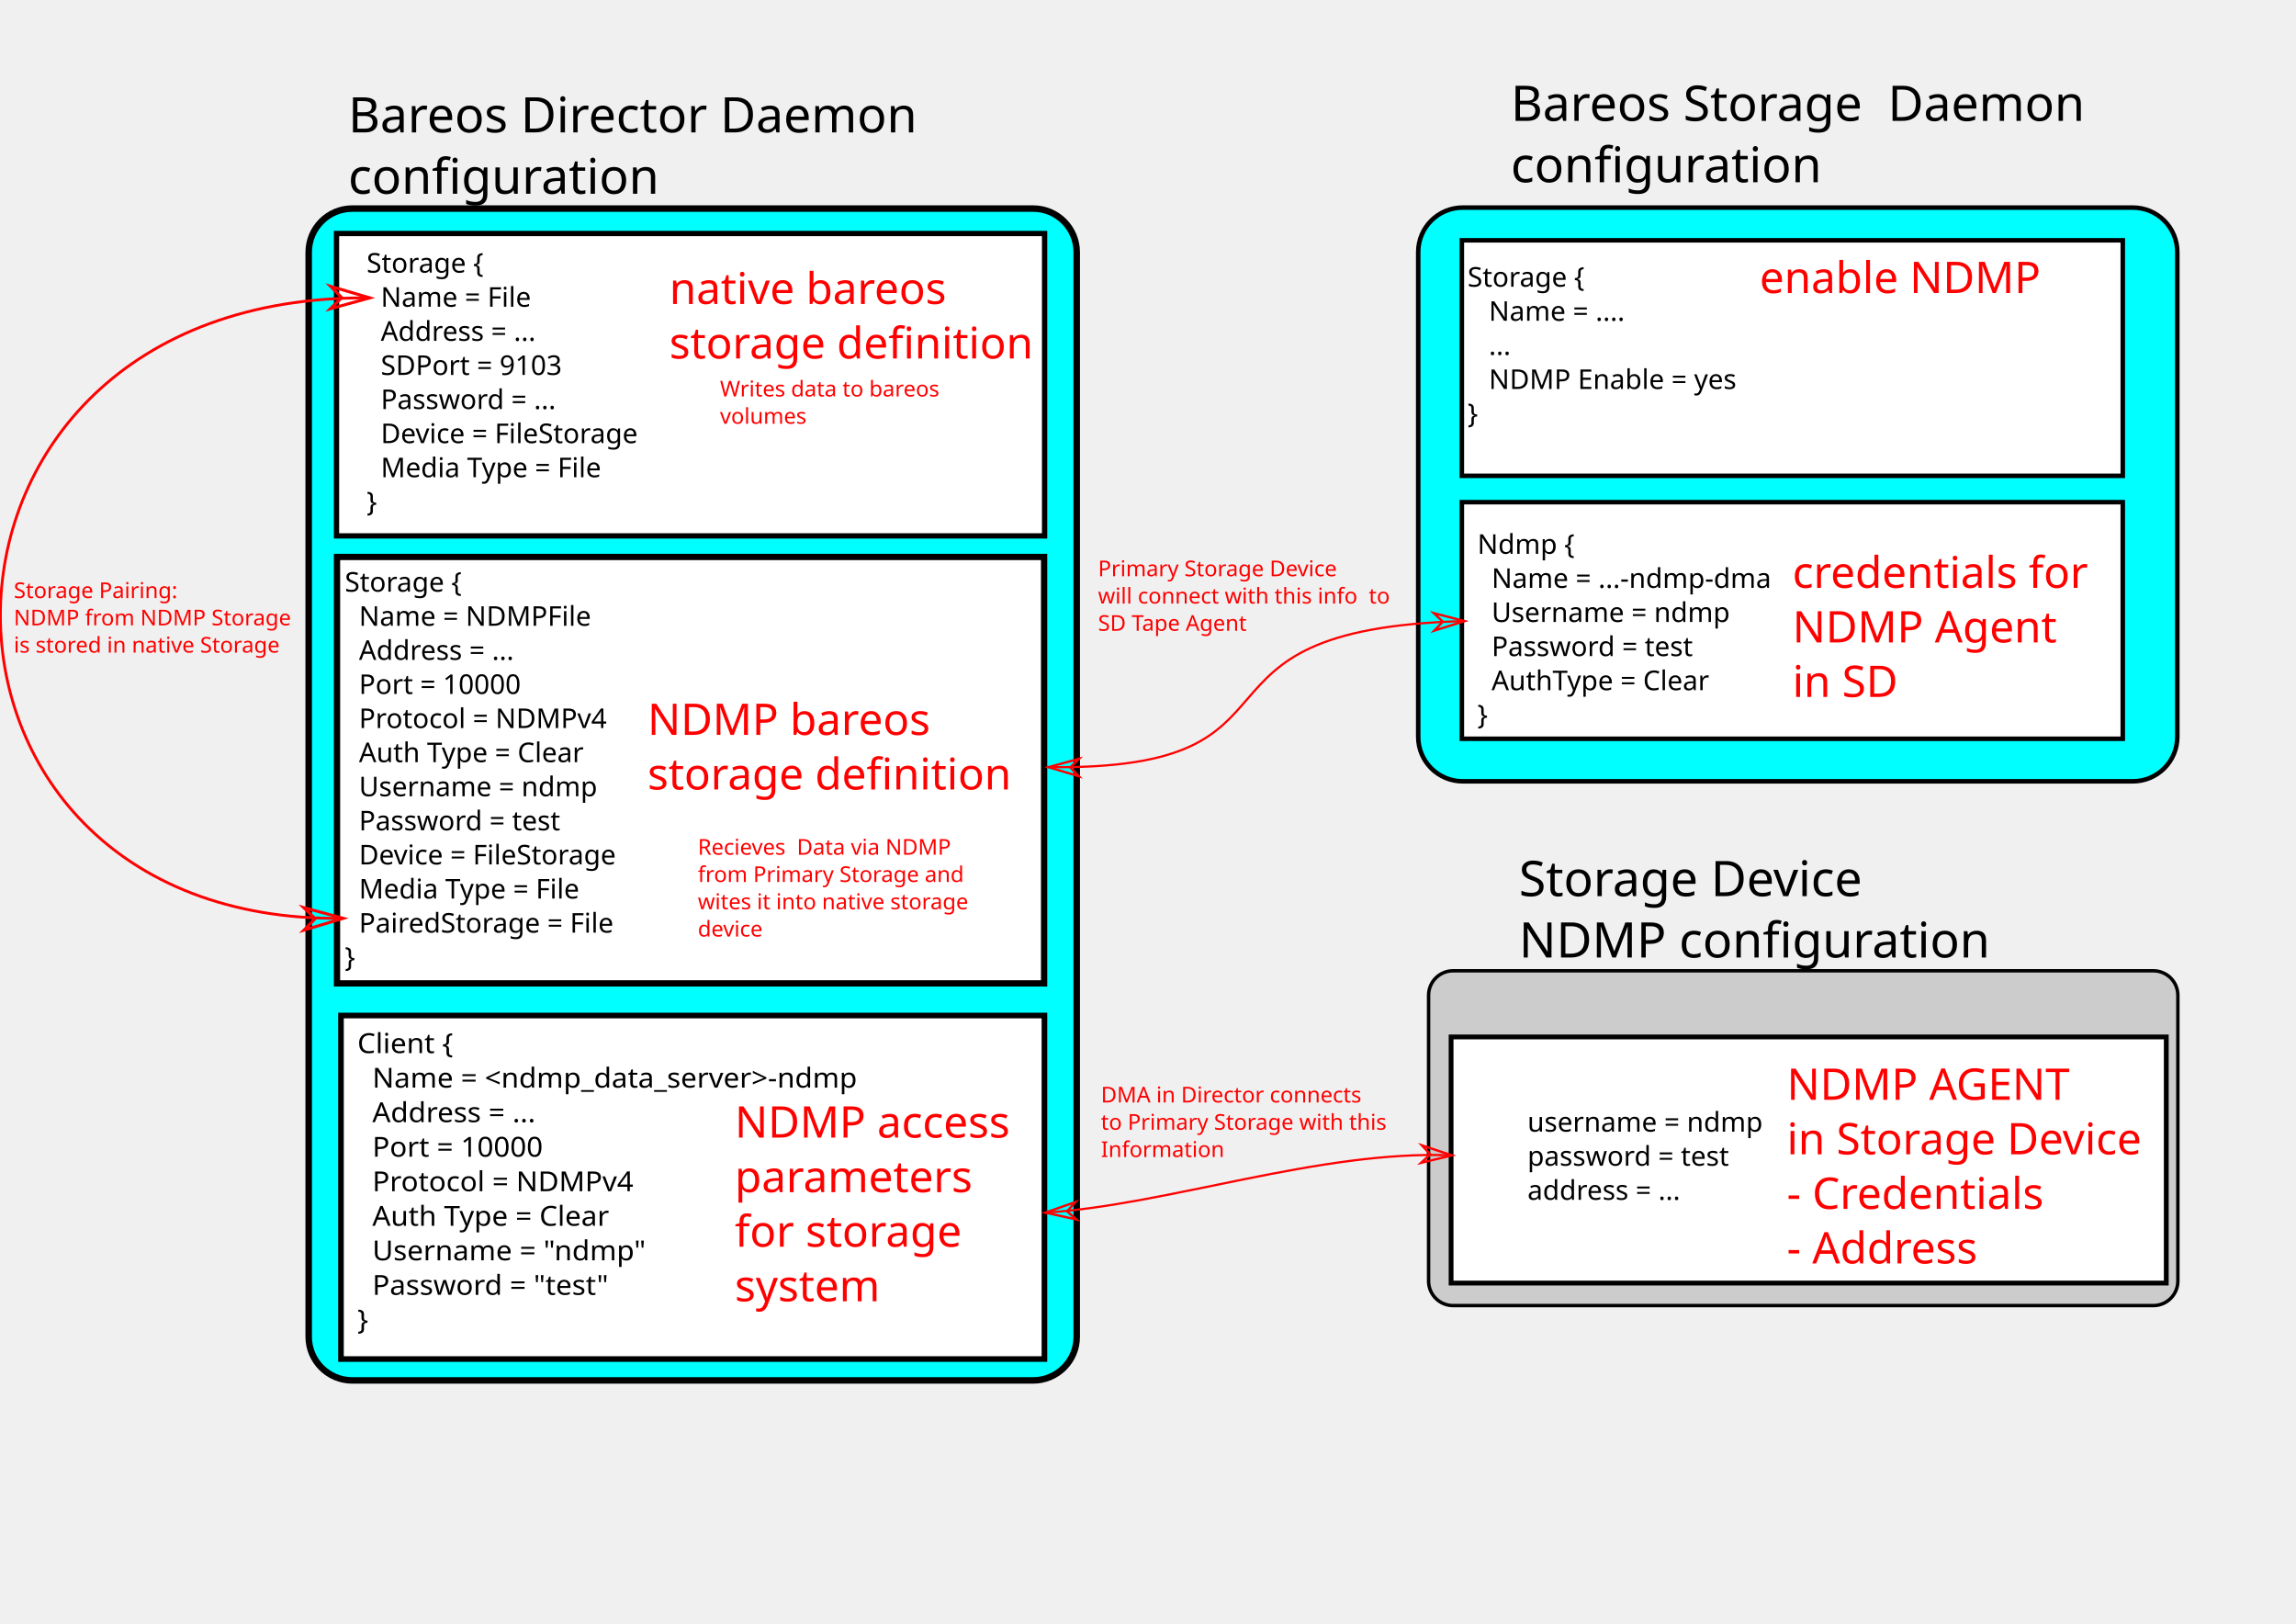
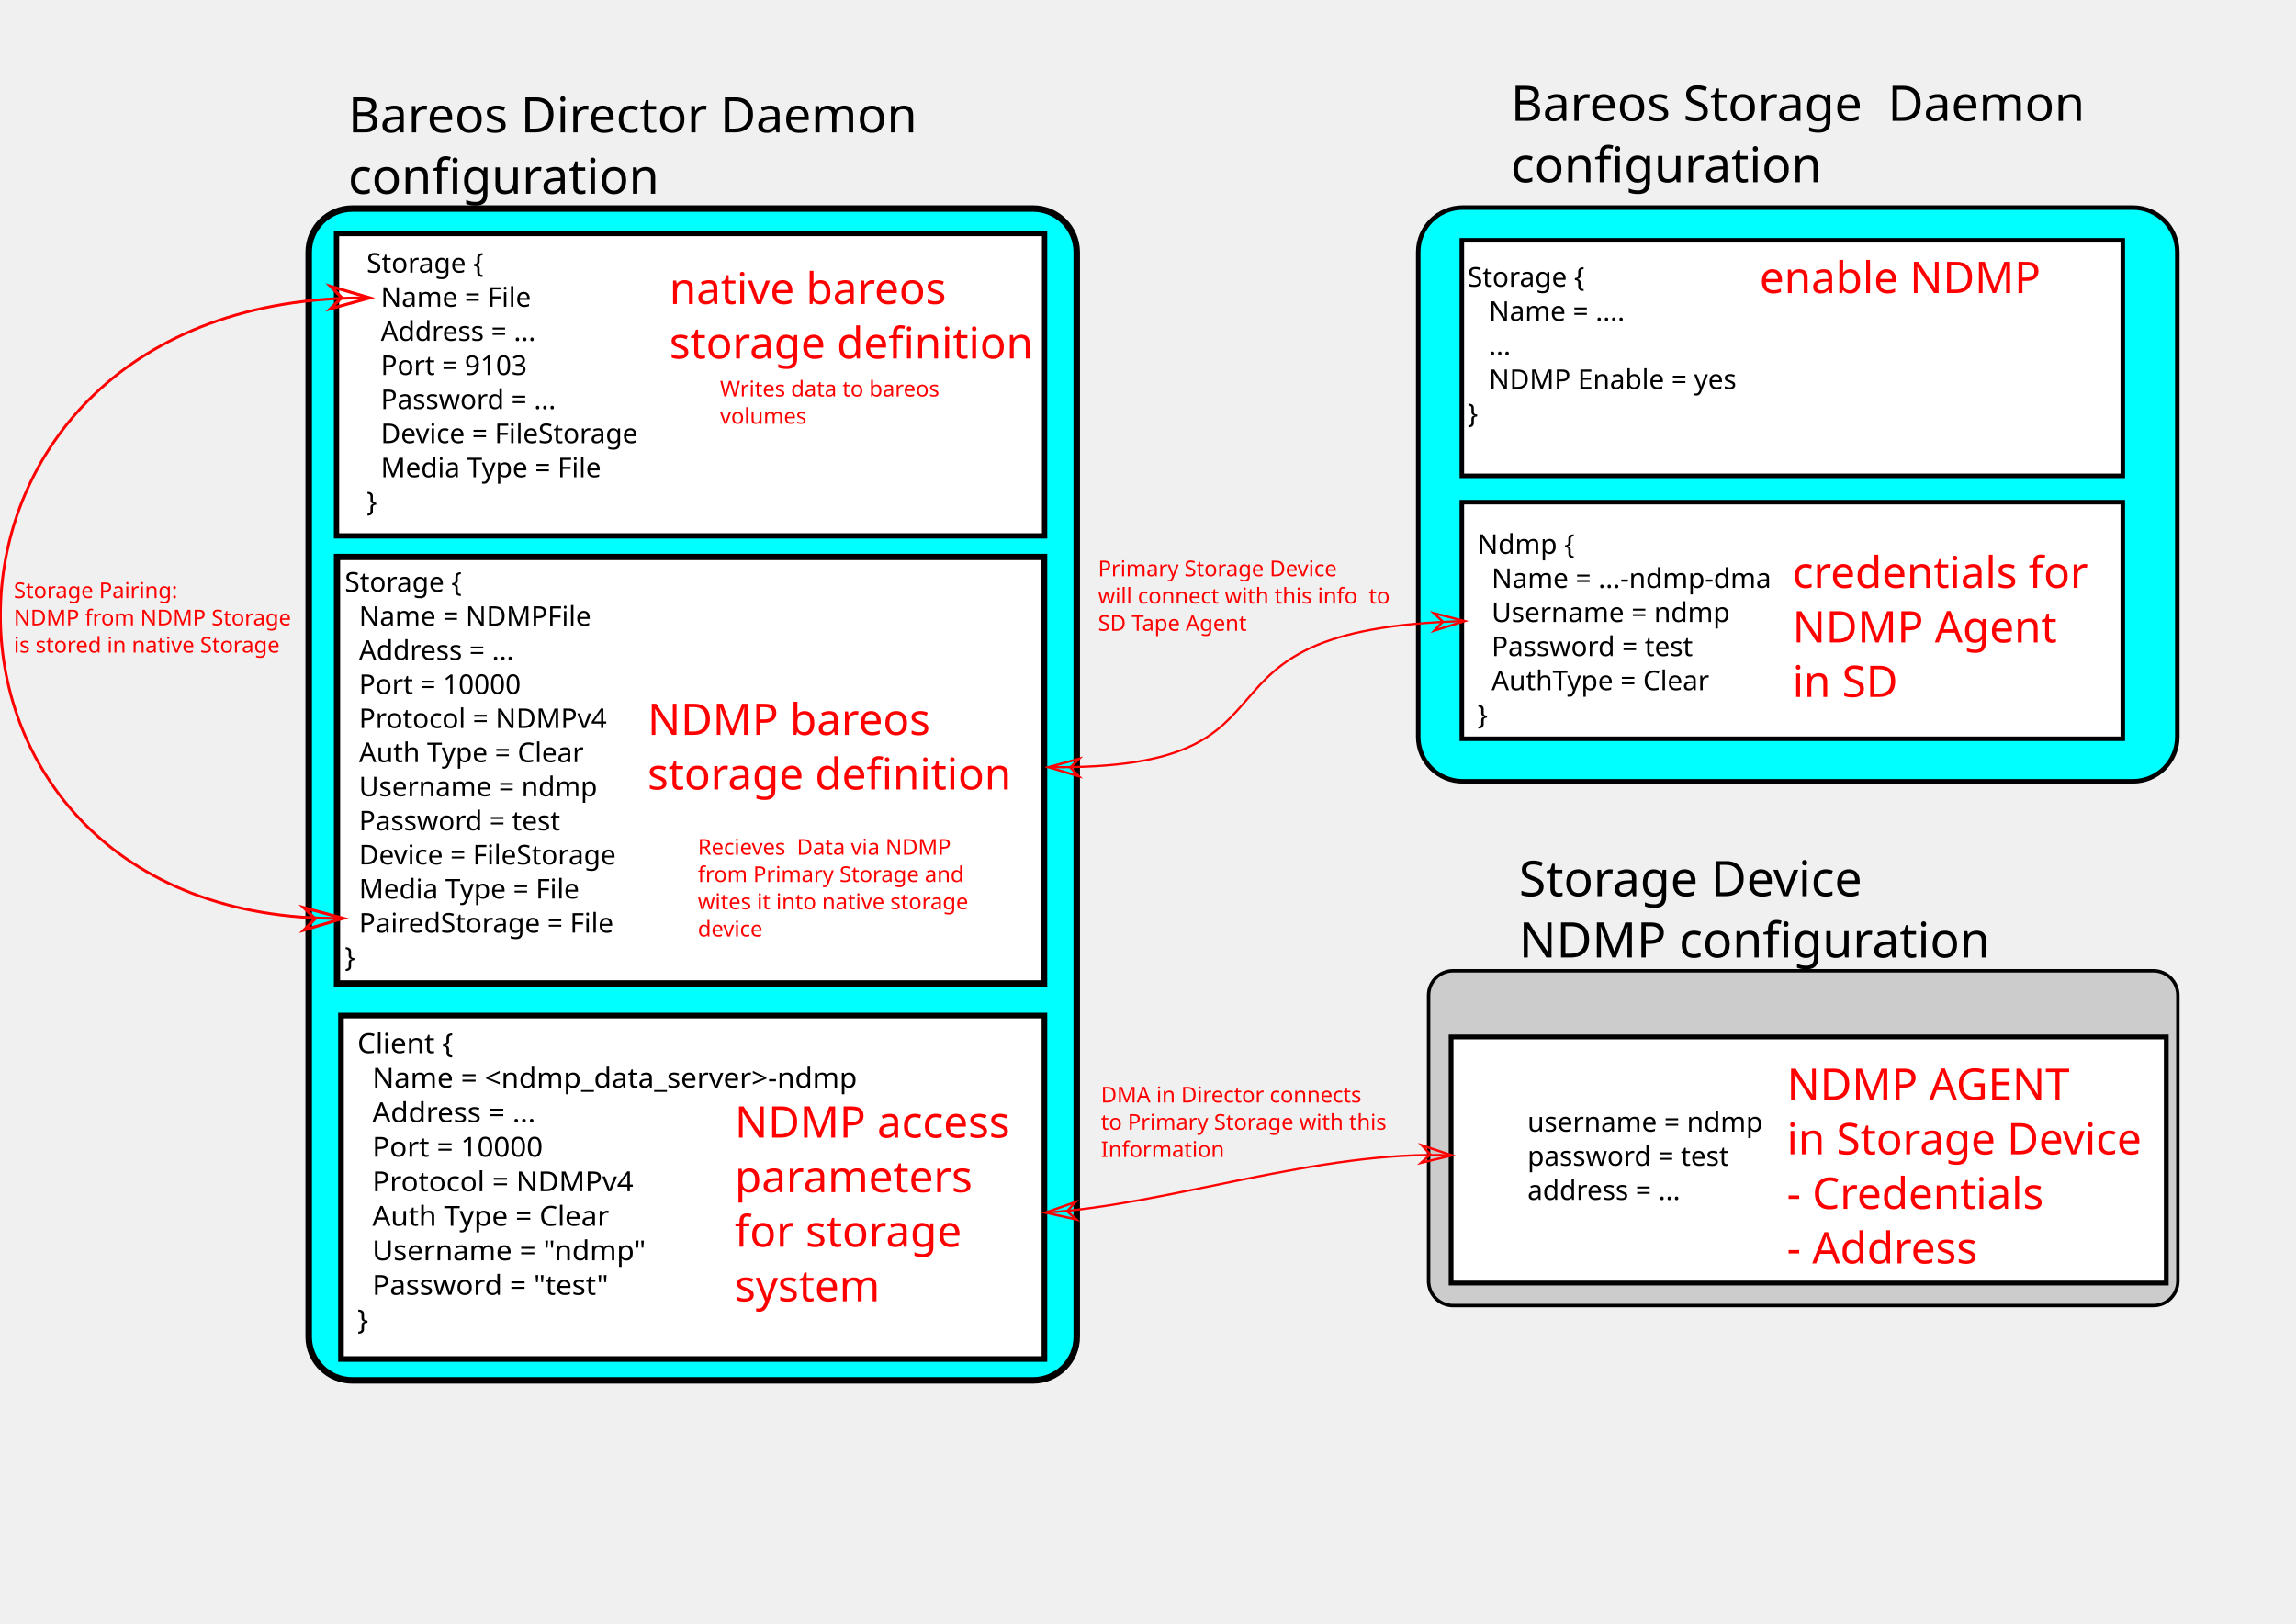
<svg xmlns="http://www.w3.org/2000/svg" xmlns:ns1="http://www.openswatchbook.org/uri/2009/osb" width="297mm" height="210mm" viewBox="0 0 1052.362 744.094" id="svg2" version="1.1">
  <defs id="defs4">
    <marker orient="auto" refY="0.0" refX="0.0" id="marker23345" style="overflow:visible;">
      <path id="path23347" d="M 0.0,0.0 L 5.0,-5.0 L -12.5,0.0 L 5.0,5.0 L 0.0,0.0 z " style="fill-rule:evenodd;stroke:#ff0000;stroke-width:1pt;stroke-opacity:1;fill:#000000;fill-opacity:0" transform="scale(0.8) rotate(180) translate(12.5,0)" />
    </marker>
    <linearGradient id="linearGradient22908" ns1:paint="solid">
      <stop style="stop-color:#000000;stop-opacity:1;" offset="0" id="stop22910" />
    </linearGradient>
    <linearGradient id="linearGradient22894" ns1:paint="solid">
      <stop style="stop-color:#000000;stop-opacity:1;" offset="0" id="stop22896" />
    </linearGradient>
    <linearGradient id="linearGradient21440" ns1:paint="solid">
      <stop style="stop-color:#b3b3b3;stop-opacity:1;" offset="0" id="stop21442" />
    </linearGradient>
    <marker orient="auto" refY="0.0" refX="0.0" id="marker9001" style="overflow:visible">
      <path id="path9003" d="M 0.0,0.0 L 5.0,-5.0 L -12.5,0.0 L 5.0,5.0 L 0.0,0.0 z " style="fill-rule:evenodd;stroke:#ff0000;stroke-width:1pt;stroke-opacity:1;fill:#ffffff;fill-opacity:1" transform="scale(0.8) translate(12.5,0)" />
    </marker>
    <marker orient="auto" refY="0.0" refX="0.0" id="Arrow2Lend" style="overflow:visible;">
      <path id="path4347" style="fill-rule:evenodd;stroke-width:0.625;stroke-linejoin:round;stroke:#ff0000;stroke-opacity:1;fill:#ffffff;fill-opacity:1" d="M 8.719,4.034 L -2.207,0.016 L 8.719,-4.002 C 6.973,-1.63 6.983,1.616 8.719,4.034 z " transform="scale(1.1) rotate(180) translate(1,0)" />
    </marker>
    <marker orient="auto" refY="0.0" refX="0.0" id="Arrow1Lend" style="overflow:visible;">
      <path id="path4329" d="M 0.0,0.0 L 5.0,-5.0 L -12.5,0.0 L 5.0,5.0 L 0.0,0.0 z " style="fill-rule:evenodd;stroke:#000000;stroke-width:1pt;stroke-opacity:1;fill:#000000;fill-opacity:1" transform="scale(0.8) rotate(180) translate(12.5,0)" />
    </marker>
    <marker orient="auto" refY="0.0" refX="0.0" id="Arrow1Lstart" style="overflow:visible">
      <path id="path4326" d="M 0.0,0.0 L 5.0,-5.0 L -12.5,0.0 L 5.0,5.0 L 0.0,0.0 z " style="fill-rule:evenodd;stroke:#ff0000;stroke-width:1pt;stroke-opacity:1;fill:#000000;fill-opacity:0" transform="scale(0.8) translate(12.5,0)" />
    </marker>
    <marker orient="auto" refY="0" refX="0" id="Arrow2Lend-4" style="overflow:visible">
      <path id="path4347-4" style="fill:#000000;fill-opacity:1;fill-rule:evenodd;stroke:#000000;stroke-width:0.625;stroke-linejoin:round;stroke-opacity:1" d="M 8.719,4.034 -2.207,0.016 8.719,-4.002 c -1.745,2.372 -1.735,5.617 -6e-7,8.035 z" transform="matrix(-1.1,0,0,-1.1,-1.1,0)" />
    </marker>
    <marker orient="auto" refY="0" refX="0" id="Arrow2Lend-4-8" style="overflow:visible">
      <path id="path4347-4-5" style="fill:#ffffff;fill-opacity:1;fill-rule:evenodd;stroke:#ff0000;stroke-width:0.625;stroke-linejoin:round;stroke-opacity:1" d="M 8.719,4.034 -2.207,0.016 8.719,-4.002 c -1.745,2.372 -1.735,5.617 -6e-7,8.035 z" transform="matrix(-1.1,0,0,-1.1,-1.1,0)" />
    </marker>
    <marker orient="auto" refY="0" refX="0" id="marker9001-8" style="overflow:visible">
      <path id="path9003-6" d="M 0,0 5,-5 -12.5,0 5,5 0,0 Z" style="fill:#000000;fill-opacity:1;fill-rule:evenodd;stroke:#000000;stroke-width:1pt;stroke-opacity:1" transform="matrix(0.8,0,0,0.8,10,0)" />
    </marker>
    <marker orient="auto" refY="0" refX="0" id="Arrow2Lend-4-8-0" style="overflow:visible">
      <path id="path4347-4-5-9" style="fill:#000000;fill-opacity:1;fill-rule:evenodd;stroke:#000000;stroke-width:0.625;stroke-linejoin:round;stroke-opacity:1" d="M 8.719,4.034 -2.207,0.016 8.719,-4.002 c -1.745,2.372 -1.735,5.617 -6e-7,8.035 z" transform="matrix(-1.1,0,0,-1.1,-1.1,0)" />
    </marker>
    <marker orient="auto" refY="0" refX="0" id="Arrow1Lstart-0" style="overflow:visible">
      <path id="path4326-1" d="M 0,0 5,-5 -12.5,0 5,5 0,0 Z" style="fill:#000000;fill-opacity:0;fill-rule:evenodd;stroke:#ff0000;stroke-width:1pt;stroke-opacity:1" transform="matrix(0.8,0,0,0.8,10,0)" />
    </marker>
    <marker orient="auto" refY="0" refX="0" id="marker23345-9" style="overflow:visible">
      <path id="path23347-8" d="M 0,0 5,-5 -12.5,0 5,5 0,0 Z" style="fill:#000000;fill-opacity:0;fill-rule:evenodd;stroke:#ff0000;stroke-width:1pt;stroke-opacity:1" transform="matrix(-0.8,0,0,-0.8,-10,0)" />
    </marker>
    <marker orient="auto" refY="0" refX="0" id="Arrow1Lstart-0-8" style="overflow:visible">
      <path id="path4326-1-7" d="M 0,0 5,-5 -12.5,0 5,5 0,0 Z" style="fill:#000000;fill-opacity:0;fill-rule:evenodd;stroke:#ff0000;stroke-width:1pt;stroke-opacity:1" transform="matrix(0.8,0,0,0.8,10,0)" />
    </marker>
    <marker orient="auto" refY="0" refX="0" id="marker23345-9-8" style="overflow:visible">
      <path id="path23347-8-3" d="M 0,0 5,-5 -12.5,0 5,5 0,0 Z" style="fill:#000000;fill-opacity:0;fill-rule:evenodd;stroke:#ff0000;stroke-width:1pt;stroke-opacity:1" transform="matrix(-0.8,0,0,-0.8,-10,0)" />
    </marker>
  </defs>
  <g id="layer1" transform="translate(0,-308.2677)">
    <rect style="fill:#00ffff;fill-opacity:1;stroke:#000000;stroke-width:2.978;stroke-miterlimit:4;stroke-dasharray:none;stroke-opacity:1" id="rect3336-5" width="352.022" height="537.022" x="141.489" y="403.851" ry="20.007" />
    <text xml:space="preserve" style="font-style:normal;font-variant:normal;font-weight:normal;font-stretch:normal;font-size:22.5px;line-height:125%;font-family:sans-serif;-inkscape-font-specification:'sans-serif, Normal';text-align:start;letter-spacing:0px;word-spacing:0px;writing-mode:lr-tb;text-anchor:start;fill:#000000;fill-opacity:1;stroke:none;stroke-width:1px;stroke-linecap:butt;stroke-linejoin:miter;stroke-opacity:1" x="159.609" y="368.941" id="text3338-9">
      <tspan id="tspan3340-5" x="159.609" y="368.941">Bareos Director Daemon</tspan>
      <tspan x="159.609" y="397.066" id="tspan23044">configuration</tspan>
    </text>
    <text xml:space="preserve" style="font-style:normal;font-variant:normal;font-weight:normal;font-stretch:normal;font-size:22.5px;line-height:125%;font-family:sans-serif;-inkscape-font-specification:'sans-serif, Normal';text-align:start;letter-spacing:0px;word-spacing:0px;writing-mode:lr-tb;text-anchor:start;fill:#000000;fill-opacity:1;stroke:none;stroke-width:1px;stroke-linecap:butt;stroke-linejoin:miter;stroke-opacity:1" x="692.466" y="363.655" id="text3338-4">
      <tspan id="tspan3340-7" x="692.466" y="363.655">Bareos Storage  Daemon</tspan>
      <tspan x="692.466" y="391.78" id="tspan23046">configuration</tspan>
    </text>
    <path style="fill:none;fill-rule:evenodd;stroke:#000000;stroke-width:1px;stroke-linecap:butt;stroke-linejoin:miter;stroke-opacity:1" d="m 440.481,793.488 0,0" id="path3514" />
    <rect style="fill:#cccccc;fill-opacity:1;stroke:#000000;stroke-width:1.572;stroke-miterlimit:4;stroke-dasharray:none;stroke-opacity:1" id="rect3336-5-3" width="343.428" height="153.428" x="654.786" y="753.148" ry="11.25" />
    <text xml:space="preserve" style="font-style:normal;font-variant:normal;font-weight:normal;font-stretch:normal;font-size:22.5px;line-height:125%;font-family:sans-serif;-inkscape-font-specification:'sans-serif, Normal';text-align:start;letter-spacing:0px;word-spacing:0px;writing-mode:lr-tb;text-anchor:start;fill:#000000;fill-opacity:1;stroke:none;stroke-width:1px;stroke-linecap:butt;stroke-linejoin:miter;stroke-opacity:1" x="696.202" y="718.941" id="text3338-4-8">
      <tspan id="tspan3340-7-1" x="696.202" y="718.941">Storage Device </tspan>
      <tspan x="696.202" y="747.066" id="tspan21381">NDMP configuration</tspan>
    </text>
    <rect style="fill:#00ffff;fill-opacity:1;stroke:#000000;stroke-width:2.071;stroke-miterlimit:4;stroke-dasharray:none;stroke-opacity:1" id="rect3336-5-9" width="347.928" height="262.928" x="650.036" y="403.398" ry="20.401" />
    <rect style="fill:#ffffff;fill-opacity:1;fill-rule:nonzero;stroke:#000000;stroke-width:2.576;stroke-miterlimit:4;stroke-dasharray:none;stroke-opacity:1" id="rect21438-9" width="322.424" height="157.424" x="156.288" y="773.65" ry="0" />
    <text xml:space="preserve" style="font-style:normal;font-variant:normal;font-weight:normal;font-stretch:normal;font-size:12.913px;line-height:125%;font-family:sans-serif;-inkscape-font-specification:'sans-serif, Normal';text-align:start;letter-spacing:0px;word-spacing:0px;writing-mode:lr-tb;text-anchor:start;fill:#000000;fill-opacity:1;stroke:none;stroke-width:1px;stroke-linecap:butt;stroke-linejoin:miter;stroke-opacity:1" x="160.615" y="790.445" id="text21333" transform="scale(1.019881,0.9805067)">
      <tspan x="160.615" y="790.445" id="tspan21339" />
      <tspan x="160.615" y="806.586" id="tspan21341">Client {</tspan>
      <tspan x="160.615" y="822.728" id="tspan21343">  Name = &lt;ndmp_data_server&gt;-ndmp</tspan>
      <tspan x="160.615" y="838.869" id="tspan21345">  Address = ... </tspan>
      <tspan x="160.615" y="855.011" id="tspan21347">  Port = 10000</tspan>
      <tspan x="160.615" y="871.152" id="tspan21349">  Protocol = NDMPv4 </tspan>
      <tspan x="160.615" y="887.294" id="tspan21351">  Auth Type = Clear  </tspan>
      <tspan x="160.615" y="903.435" id="tspan21353">  Username = "ndmp"</tspan>
      <tspan x="160.615" y="919.577" id="tspan21355">  Password = "test" </tspan>
      <tspan x="160.615" y="935.718" id="tspan21357">}</tspan>
    </text>
    <text xml:space="preserve" style="font-style:normal;font-variant:normal;font-weight:normal;font-stretch:normal;font-size:22.5px;line-height:125%;font-family:sans-serif;-inkscape-font-specification:'sans-serif, Normal';text-align:start;letter-spacing:0px;word-spacing:0px;writing-mode:lr-tb;text-anchor:start;fill:#000000;fill-opacity:1;stroke:none;stroke-width:1px;stroke-linecap:butt;stroke-linejoin:miter;stroke-opacity:1" x="210" y="532.362" id="text21359">
      <tspan id="tspan21361" x="210" y="532.362" />
    </text>
    <rect style="fill:#ffffff;fill-opacity:1;fill-rule:nonzero;stroke:#000000;stroke-width:2.199;stroke-miterlimit:4;stroke-dasharray:none;stroke-opacity:1" id="rect21438-3-9" width="327.801" height="112.801" x="665.099" y="783.461" ry="0" />
    <text xml:space="preserve" style="font-style:normal;font-variant:normal;font-weight:normal;font-stretch:normal;font-size:12.5px;line-height:125%;font-family:sans-serif;-inkscape-font-specification:'sans-serif, Normal';text-align:start;letter-spacing:0px;word-spacing:0px;writing-mode:lr-tb;text-anchor:start;fill:#000000;fill-opacity:1;stroke:none;stroke-width:1px;stroke-linecap:butt;stroke-linejoin:miter;stroke-opacity:1" x="700.103" y="826.859" id="text21367">
      <tspan x="700.103" y="826.859" id="tspan21371">username = ndmp</tspan>
      <tspan x="700.103" y="842.484" id="tspan21375">password = test</tspan>
      <tspan x="700.103" y="858.109" id="tspan21379">address = ...</tspan>
      <tspan x="700.103" y="873.734" id="tspan21377" />
    </text>
    <rect style="fill:#ffffff;fill-opacity:1;fill-rule:nonzero;stroke:#000000;stroke-width:2.425;stroke-miterlimit:4;stroke-dasharray:none;stroke-opacity:1" id="rect21438" width="324.547" height="138.575" x="154.24" y="415.277" ry="0" />
    <text xml:space="preserve" style="font-style:normal;font-variant:normal;font-weight:normal;font-stretch:normal;font-size:12.5px;line-height:125%;font-family:sans-serif;-inkscape-font-specification:'sans-serif, Normal';text-align:start;letter-spacing:0px;word-spacing:0px;writing-mode:lr-tb;text-anchor:start;fill:#000000;fill-opacity:1;stroke:none;stroke-width:1px;stroke-linecap:butt;stroke-linejoin:miter;stroke-opacity:1" x="168.028" y="417.587" id="text21383">
      <tspan x="168.028" y="417.587" id="tspan21389" />
      <tspan x="168.028" y="433.212" id="tspan21391">Storage {</tspan>
      <tspan x="168.028" y="448.837" id="tspan21393">  Name = File</tspan>
      <tspan x="168.028" y="464.462" id="tspan21395">  Address = ...</tspan>
-       <tspan x="168.028" y="480.087" id="tspan21397">  SDPort = 9103</tspan>
+       <tspan x="168.028" y="480.087" id="tspan21397">  Port = 9103</tspan>
      <tspan x="168.028" y="495.712" id="tspan21399">  Password = ... </tspan>
      <tspan x="168.028" y="511.337" id="tspan21401">  Device = FileStorage</tspan>
      <tspan x="168.028" y="526.962" id="tspan21403">  Media Type = File</tspan>
      <tspan x="168.028" y="542.587" id="tspan21405">}</tspan>
    </text>
    <rect style="fill:#ffffff;fill-opacity:1;fill-rule:nonzero;stroke:#000000;stroke-width:2.877;stroke-miterlimit:4;stroke-dasharray:none;stroke-opacity:1" id="rect21438-34" width="324.095" height="195.421" x="154.467" y="563.503" ry="0" />
    <text xml:space="preserve" style="font-style:normal;font-variant:normal;font-weight:normal;font-stretch:normal;font-size:12.5px;line-height:125%;font-family:sans-serif;-inkscape-font-specification:'sans-serif, Normal';text-align:start;letter-spacing:0px;word-spacing:0px;writing-mode:lr-tb;text-anchor:start;fill:#000000;fill-opacity:1;stroke:none;stroke-width:1px;stroke-linecap:butt;stroke-linejoin:miter;stroke-opacity:1" x="158.028" y="579.414" id="text21412">
      <tspan id="tspan21414" x="158.028" y="579.414">Storage {</tspan>
      <tspan x="158.028" y="595.039" id="tspan21416">  Name = NDMPFile</tspan>
      <tspan x="158.028" y="610.664" id="tspan21418">  Address = ... </tspan>
      <tspan x="158.028" y="626.289" id="tspan21420">  Port = 10000</tspan>
      <tspan x="158.028" y="641.914" id="tspan21422">  Protocol = NDMPv4</tspan>
      <tspan x="158.028" y="657.539" id="tspan21424">  Auth Type = Clear</tspan>
      <tspan x="158.028" y="673.164" id="tspan21426">  Username = ndmp</tspan>
      <tspan x="158.028" y="688.789" id="tspan21428">  Password = test</tspan>
      <tspan x="158.028" y="704.414" id="tspan21430">  Device = FileStorage</tspan>
      <tspan x="158.028" y="720.039" id="tspan21432">  Media Type = File</tspan>
      <tspan x="158.028" y="735.664" id="tspan21434">  PairedStorage = File</tspan>
      <tspan x="158.028" y="751.289" id="tspan21436">}</tspan>
    </text>
    <rect style="fill:#ffffff;fill-opacity:1;fill-rule:nonzero;stroke:#000000;stroke-width:2.072;stroke-miterlimit:4;stroke-dasharray:none;stroke-opacity:1" id="rect21438-3" width="302.928" height="108.428" x="670.036" y="538.398" ry="0" />
    <text xml:space="preserve" style="font-style:normal;font-variant:normal;font-weight:normal;font-stretch:normal;font-size:12.5px;line-height:125%;font-family:sans-serif;-inkscape-font-specification:'sans-serif, Normal';text-align:start;letter-spacing:0px;word-spacing:0px;writing-mode:lr-tb;text-anchor:start;fill:#000000;fill-opacity:1;stroke:none;stroke-width:1px;stroke-linecap:butt;stroke-linejoin:miter;stroke-opacity:1" x="677.157" y="562.059" id="text22959">
      <tspan id="tspan22961" x="677.157" y="562.059">Ndmp {</tspan>
      <tspan x="677.157" y="577.684" id="tspan22963">  Name = ...-ndmp-dma</tspan>
      <tspan x="677.157" y="593.309" id="tspan22965">  Username = ndmp</tspan>
      <tspan x="677.157" y="608.934" id="tspan22967">  Password = test</tspan>
      <tspan x="677.157" y="624.559" id="tspan22969">  AuthType = Clear</tspan>
      <tspan x="677.157" y="640.184" id="tspan22971">}</tspan>
    </text>
    <rect style="fill:#ffffff;fill-opacity:1;fill-rule:nonzero;stroke:#000000;stroke-width:2.067;stroke-miterlimit:4;stroke-dasharray:none;stroke-opacity:1" id="rect21438-3-0" width="302.933" height="107.933" x="670.034" y="418.396" ry="0" />
    <text xml:space="preserve" style="font-style:normal;font-variant:normal;font-weight:normal;font-stretch:normal;font-size:12.5px;line-height:125%;font-family:sans-serif;-inkscape-font-specification:'sans-serif, Normal';text-align:start;letter-spacing:0px;word-spacing:0px;writing-mode:lr-tb;text-anchor:start;fill:#000000;fill-opacity:1;stroke:none;stroke-width:1px;stroke-linecap:butt;stroke-linejoin:miter;stroke-opacity:1" x="672.644" y="439.649" id="text23032">
      <tspan id="tspan23034" x="672.644" y="439.649">Storage {</tspan>
      <tspan x="672.644" y="455.274" id="tspan23036">   Name = ....</tspan>
      <tspan x="672.644" y="470.899" id="tspan23038">   ...</tspan>
      <tspan x="672.644" y="486.524" id="tspan23040">   NDMP Enable = yes</tspan>
      <tspan x="672.644" y="502.149" id="tspan23042">}</tspan>
    </text>
    <text xml:space="preserve" style="font-style:normal;font-variant:normal;font-weight:normal;font-stretch:normal;font-size:17.5px;line-height:125%;font-family:sans-serif;-inkscape-font-specification:'sans-serif, Normal';text-align:start;letter-spacing:0px;word-spacing:0px;writing-mode:lr-tb;text-anchor:start;fill:#008080;fill-opacity:1;stroke:none;stroke-width:1px;stroke-linecap:butt;stroke-linejoin:miter;stroke-opacity:1;" x="1050" y="382.362" id="text23082">
      <tspan id="tspan23084" x="1050" y="382.362" />
    </text>
    <text xml:space="preserve" style="font-style:normal;font-variant:normal;font-weight:normal;font-stretch:normal;font-size:20px;line-height:125%;font-family:sans-serif;-inkscape-font-specification:'sans-serif, Normal';text-align:start;letter-spacing:0px;word-spacing:0px;writing-mode:lr-tb;text-anchor:start;fill:#ff0000;fill-opacity:1;stroke:none;stroke-width:1px;stroke-linecap:butt;stroke-linejoin:miter;stroke-opacity:1" x="806.495" y="442.558" id="text23086">
      <tspan x="806.495" y="442.558" id="tspan35009">enable NDMP </tspan>
    </text>
    <text xml:space="preserve" style="font-style:normal;font-variant:normal;font-weight:normal;font-stretch:normal;font-size:20px;line-height:125%;font-family:sans-serif;-inkscape-font-specification:'sans-serif, Normal';text-align:start;letter-spacing:0px;word-spacing:0px;writing-mode:lr-tb;text-anchor:start;fill:#ff0000;fill-opacity:1;stroke:none;stroke-width:1px;stroke-linecap:butt;stroke-linejoin:miter;stroke-opacity:1" x="821.577" y="577.665" id="text23086-0">
      <tspan id="tspan23088-2" x="821.577" y="577.665">credentials for </tspan>
      <tspan x="821.577" y="602.665" id="tspan38508">NDMP Agent </tspan>
      <tspan x="821.577" y="627.665" id="tspan38512">in SD</tspan>
    </text>
    <text xml:space="preserve" style="font-style:normal;font-variant:normal;font-weight:normal;font-stretch:normal;font-size:20px;line-height:125%;font-family:sans-serif;-inkscape-font-specification:'sans-serif, Normal';text-align:start;letter-spacing:0px;word-spacing:0px;writing-mode:lr-tb;text-anchor:start;fill:#ff0000;fill-opacity:1;stroke:none;stroke-width:1px;stroke-linecap:butt;stroke-linejoin:miter;stroke-opacity:1" x="336.782" y="829.599" id="text23086-0-6">
      <tspan x="336.782" y="829.599" id="tspan23146">NDMP access </tspan>
      <tspan x="336.782" y="854.599" id="tspan37147">parameters</tspan>
      <tspan x="336.782" y="879.599" id="tspan37145">for storage </tspan>
      <tspan x="336.782" y="904.599" id="tspan37149">system</tspan>
    </text>
    <flowRoot xml:space="preserve" id="flowRoot23172" style="fill:black;stroke:none;stroke-opacity:1;stroke-width:1px;stroke-linejoin:miter;stroke-linecap:butt;fill-opacity:1;font-family:sans-serif;font-style:normal;font-weight:normal;font-size:12.5px;line-height:125%;letter-spacing:0px;word-spacing:0px;-inkscape-font-specification:'sans-serif, Normal';font-stretch:normal;font-variant:normal;text-anchor:start;text-align:start;writing-mode:lr">
      <flowRegion id="flowRegion23174">
        <rect id="rect23176" width="150" height="70" x="-110" y="294.094" />
      </flowRegion>
      <flowPara id="flowPara23178" />
    </flowRoot>
    <text xml:space="preserve" style="font-style:normal;font-variant:normal;font-weight:normal;font-stretch:normal;font-size:20px;line-height:125%;font-family:sans-serif;-inkscape-font-specification:'sans-serif, Normal';text-align:start;letter-spacing:0px;word-spacing:0px;writing-mode:lr-tb;text-anchor:start;fill:#ff0000;fill-opacity:1;stroke:none;stroke-width:1px;stroke-linecap:butt;stroke-linejoin:miter;stroke-opacity:1" x="306.797" y="447.558" id="text23086-0-6-4">
      <tspan x="306.797" y="447.558" id="tspan23146-3">native bareos </tspan>
      <tspan x="306.797" y="472.558" id="tspan23184">storage definition</tspan>
    </text>
    <text xml:space="preserve" style="font-style:normal;font-variant:normal;font-weight:normal;font-stretch:normal;font-size:20px;line-height:125%;font-family:sans-serif;-inkscape-font-specification:'sans-serif, Normal';text-align:start;letter-spacing:0px;word-spacing:0px;writing-mode:lr-tb;text-anchor:start;fill:#ff0000;fill-opacity:1;stroke:none;stroke-width:1px;stroke-linecap:butt;stroke-linejoin:miter;stroke-opacity:1" x="296.797" y="645.058" id="text23086-0-6-4-7">
      <tspan x="296.797" y="645.058" id="tspan23146-3-7">NDMP bareos </tspan>
      <tspan x="296.797" y="670.058" id="tspan23228">storage definition</tspan>
    </text>
    <text xml:space="preserve" style="font-style:normal;font-variant:normal;font-weight:normal;font-stretch:normal;font-size:20px;line-height:125%;font-family:sans-serif;-inkscape-font-specification:'sans-serif, Normal';text-align:start;letter-spacing:0px;word-spacing:0px;writing-mode:lr-tb;text-anchor:start;fill:#ff0000;fill-opacity:1;stroke:none;stroke-width:1px;stroke-linecap:butt;stroke-linejoin:miter;stroke-opacity:1" x="819" y="787.265" id="text23086-0-5">
      <tspan id="tspan23088-2-0" x="819" y="787.265"> </tspan>
      <tspan x="819" y="812.265" id="tspan23108-5">NDMP AGENT </tspan>
      <tspan x="819" y="837.265" id="tspan23114-0">in Storage Device</tspan>
      <tspan x="819" y="862.265" id="tspan23271">- Credentials</tspan>
      <tspan x="819" y="887.265" id="tspan23273">- Address</tspan>
    </text>
    <path style="fill:#000000;fill-opacity:0;fill-rule:evenodd;stroke:#ff0000;stroke-width:1px;stroke-linecap:butt;stroke-linejoin:miter;stroke-opacity:1;marker-start:url(#Arrow1Lstart);marker-end:url(#marker23345)" d="m 479.13,863.974 c 55.39,-3.332 126.065,-28.832 186.395,-26.228" id="path23277" />
    <path style="fill:#000000;fill-opacity:0;fill-rule:evenodd;stroke:#ff0000;stroke-width:1.286px;stroke-linecap:butt;stroke-linejoin:miter;stroke-opacity:1;marker-start:url(#Arrow1Lstart-0);marker-end:url(#marker23345-9)" d="M 169.468,444.773 C -54.185,442.846 -54.185,731.876 157.293,729.107" id="path23277-0" />
    <path style="fill:#000000;fill-opacity:0;fill-rule:evenodd;stroke:#ff0000;stroke-width:1px;stroke-linecap:butt;stroke-linejoin:miter;stroke-opacity:1;marker-start:url(#Arrow1Lstart-0-8);marker-end:url(#marker23345-9-8)" d="m 480.534,659.831 c 128.54,1.538 51.803,-63.351 190.765,-66.933" id="path23277-0-5" />
    <text xml:space="preserve" style="font-style:normal;font-variant:normal;font-weight:normal;font-stretch:normal;font-size:10px;line-height:125%;font-family:sans-serif;-inkscape-font-specification:'sans-serif, Normal';text-align:start;letter-spacing:0px;word-spacing:0px;writing-mode:lr-tb;text-anchor:start;fill:#ff0000;fill-opacity:1;stroke:none;stroke-width:1px;stroke-linecap:butt;stroke-linejoin:miter;stroke-opacity:1" x="503.293" y="572.345" id="text23086-0-6-4-8">
      <tspan x="503.293" y="572.345" id="tspan23184-2">Primary Storage Device</tspan>
      <tspan x="503.293" y="584.845" id="tspan37932">will connect with this info  to</tspan>
      <tspan x="503.293" y="597.345" id="tspan37934">SD Tape Agent</tspan>
    </text>
    <text xml:space="preserve" style="font-style:normal;font-variant:normal;font-weight:normal;font-stretch:normal;font-size:10px;line-height:125%;font-family:sans-serif;-inkscape-font-specification:'sans-serif, Normal';text-align:start;letter-spacing:0px;word-spacing:0px;writing-mode:lr-tb;text-anchor:start;fill:#ff0000;fill-opacity:1;stroke:none;stroke-width:1px;stroke-linecap:butt;stroke-linejoin:miter;stroke-opacity:1" x="504.614" y="813.497" id="text23086-0-6-4-8-8">
      <tspan x="504.614" y="813.497" id="tspan37934-2">DMA in Director connects</tspan>
      <tspan x="504.614" y="825.997" id="tspan38504">to Primary Storage with this</tspan>
      <tspan x="504.614" y="838.497" id="tspan38506">Information</tspan>
    </text>
    <text xml:space="preserve" style="font-style:normal;font-variant:normal;font-weight:normal;font-stretch:normal;font-size:10px;line-height:125%;font-family:sans-serif;-inkscape-font-specification:'sans-serif, Normal';text-align:start;letter-spacing:0px;word-spacing:0px;writing-mode:lr-tb;text-anchor:start;fill:#ff0000;fill-opacity:1;stroke:none;stroke-width:1px;stroke-linecap:butt;stroke-linejoin:miter;stroke-opacity:1" x="319.851" y="699.96" id="text23086-0-6-4-8-0">
      <tspan x="319.851" y="699.96" id="tspan38542">Recieves  Data via NDMP</tspan>
      <tspan x="319.851" y="712.46" id="tspan38569">from Primary Storage and</tspan>
      <tspan x="319.851" y="724.96" id="tspan38573">wites it into native storage</tspan>
      <tspan x="319.851" y="737.46" id="tspan38575">device</tspan>
    </text>
    <text xml:space="preserve" style="font-style:normal;font-variant:normal;font-weight:normal;font-stretch:normal;font-size:10px;line-height:125%;font-family:sans-serif;-inkscape-font-specification:'sans-serif, Normal';text-align:start;letter-spacing:0px;word-spacing:0px;writing-mode:lr-tb;text-anchor:start;fill:#ff0000;fill-opacity:1;stroke:none;stroke-width:1px;stroke-linecap:butt;stroke-linejoin:miter;stroke-opacity:1" x="330" y="489.96" id="text23086-0-6-4-8-0-2">
      <tspan x="330" y="489.96" id="tspan37934-3-1">Writes data to bareos</tspan>
      <tspan x="330" y="502.46" id="tspan38542-0">volumes</tspan>
    </text>
    <text xml:space="preserve" style="font-style:normal;font-variant:normal;font-weight:normal;font-stretch:normal;font-size:10px;line-height:125%;font-family:sans-serif;-inkscape-font-specification:'sans-serif, Normal';text-align:start;letter-spacing:0px;word-spacing:0px;writing-mode:lr-tb;text-anchor:start;fill:#ff0000;fill-opacity:1;stroke:none;stroke-width:1px;stroke-linecap:butt;stroke-linejoin:miter;stroke-opacity:1" x="6.321" y="582.345" id="text23086-0-6-4-8-1">
      <tspan x="6.321" y="582.345" id="tspan37934-7">Storage Pairing:</tspan>
      <tspan x="6.321" y="594.845" id="tspan38605">NDMP from NDMP Storage</tspan>
      <tspan x="6.321" y="607.345" id="tspan38607">is stored in native Storage</tspan>
    </text>
  </g>
</svg>
